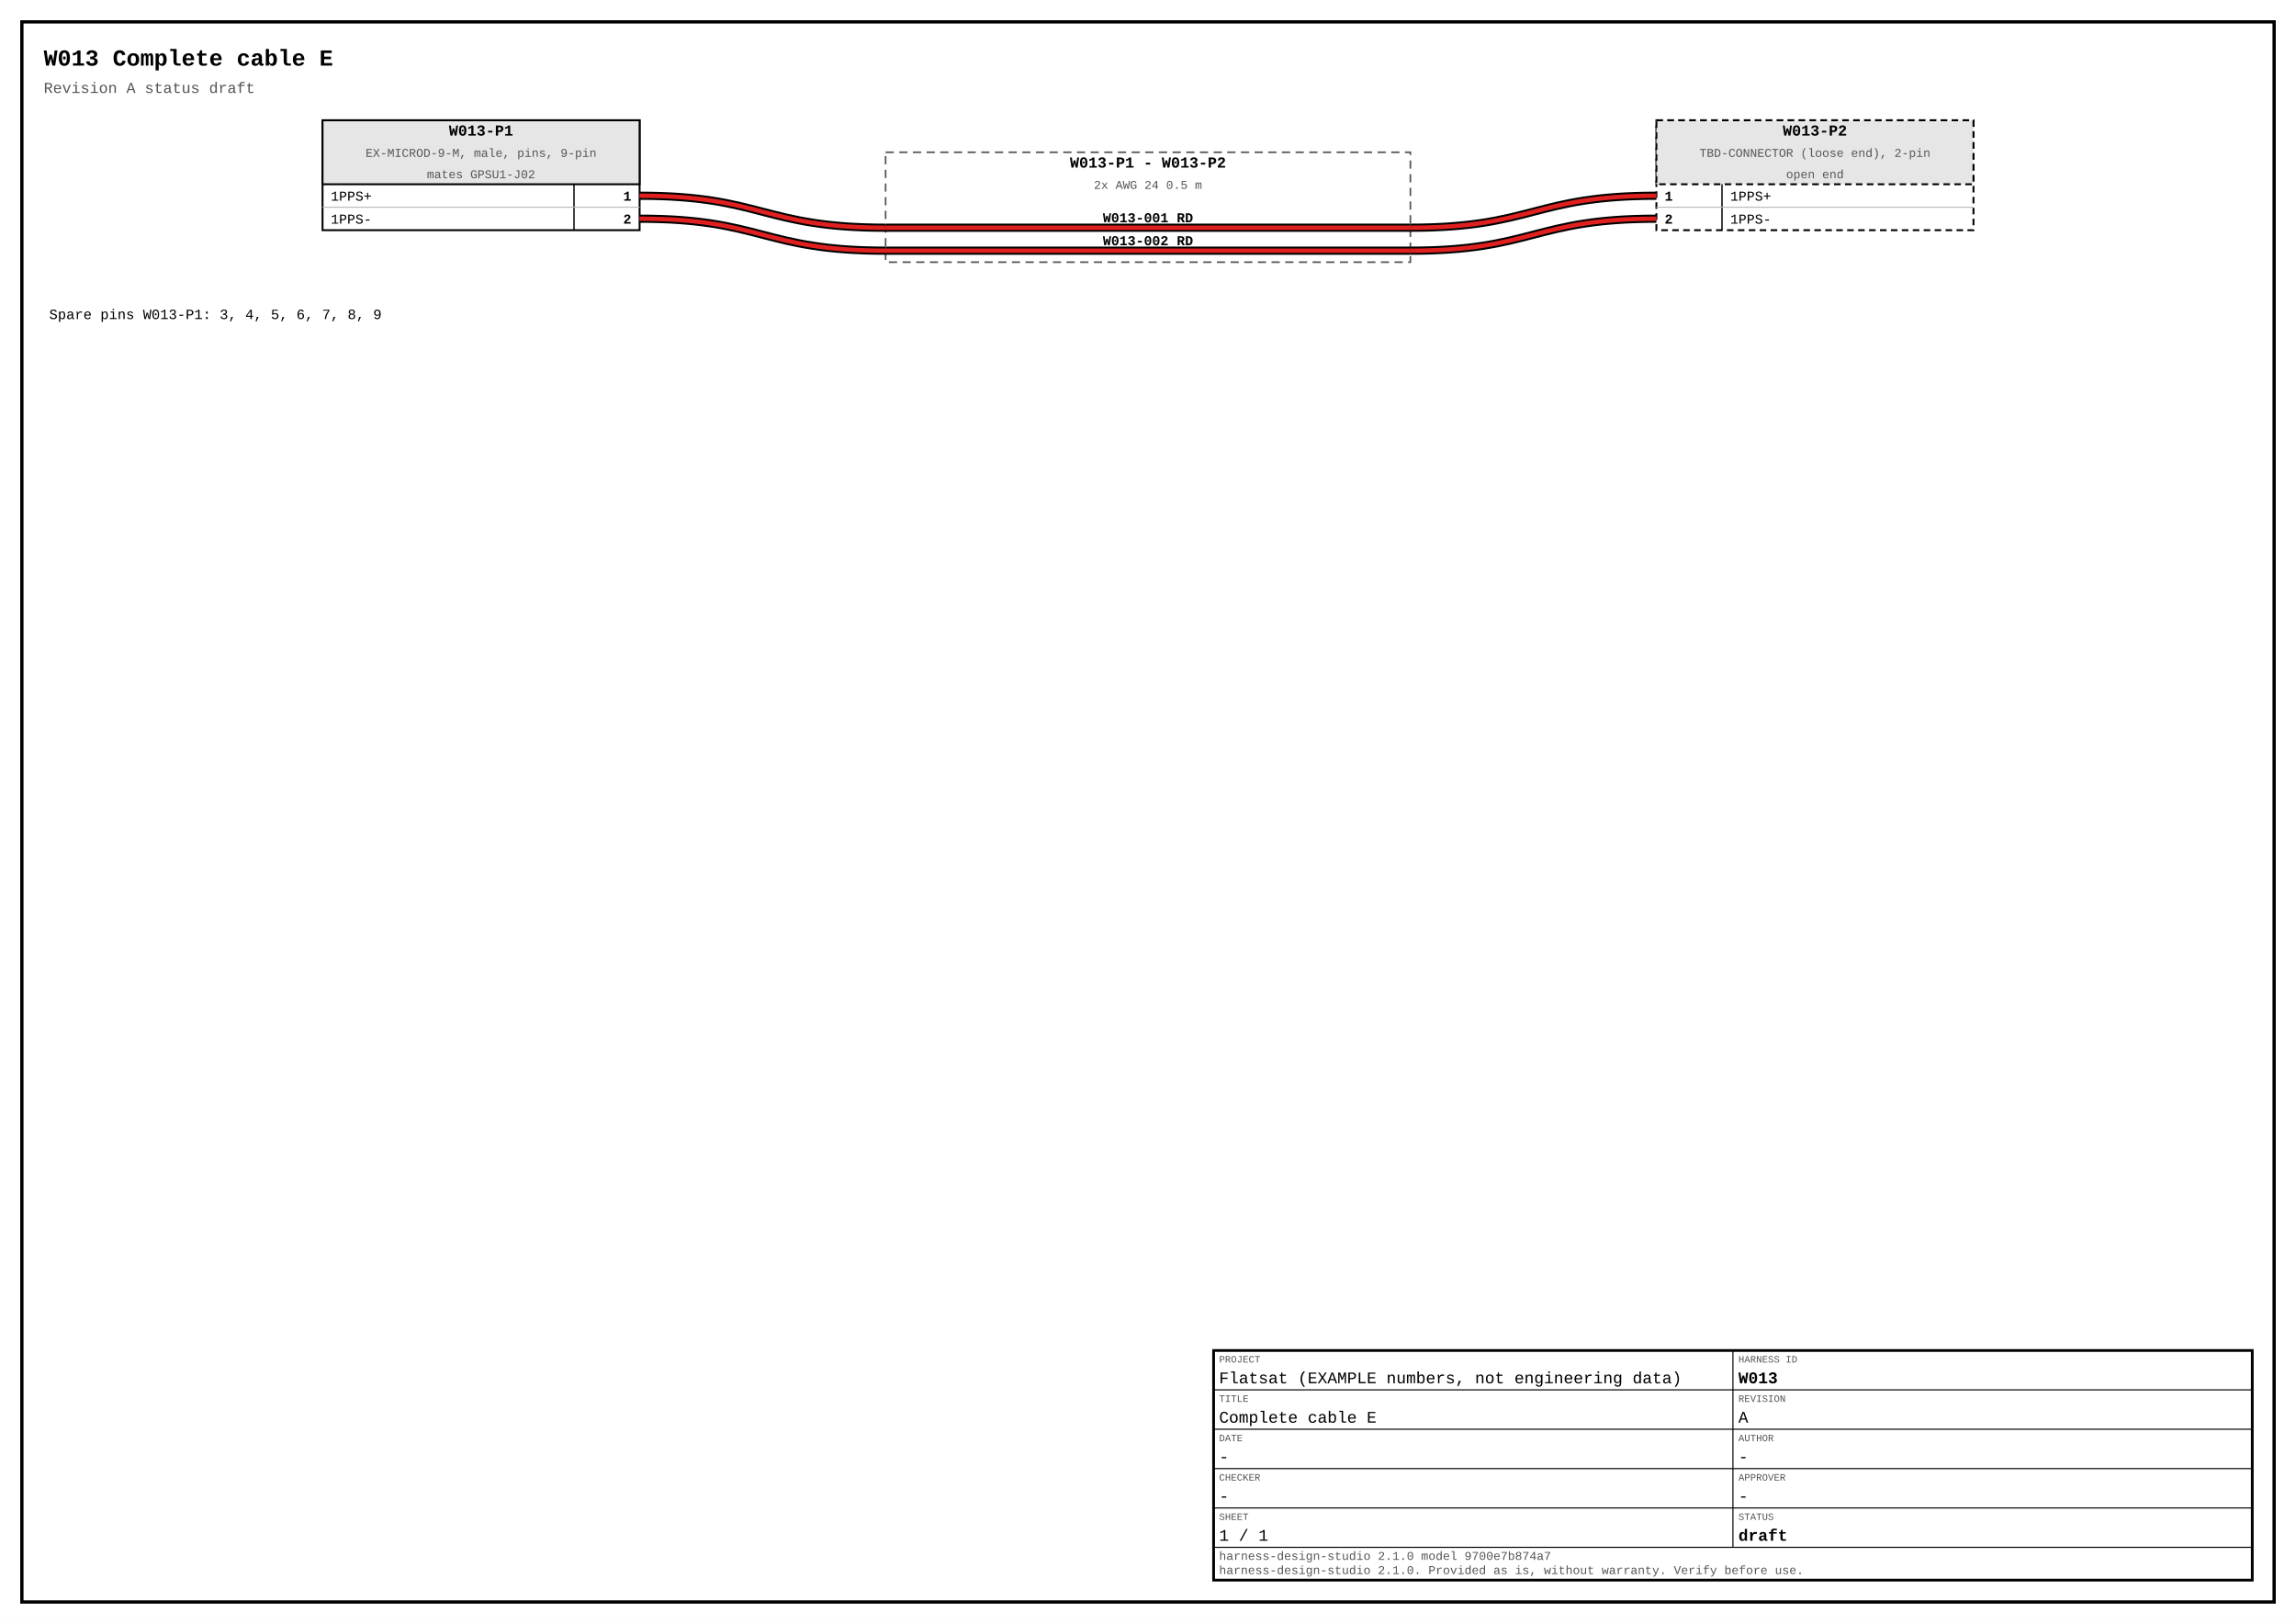
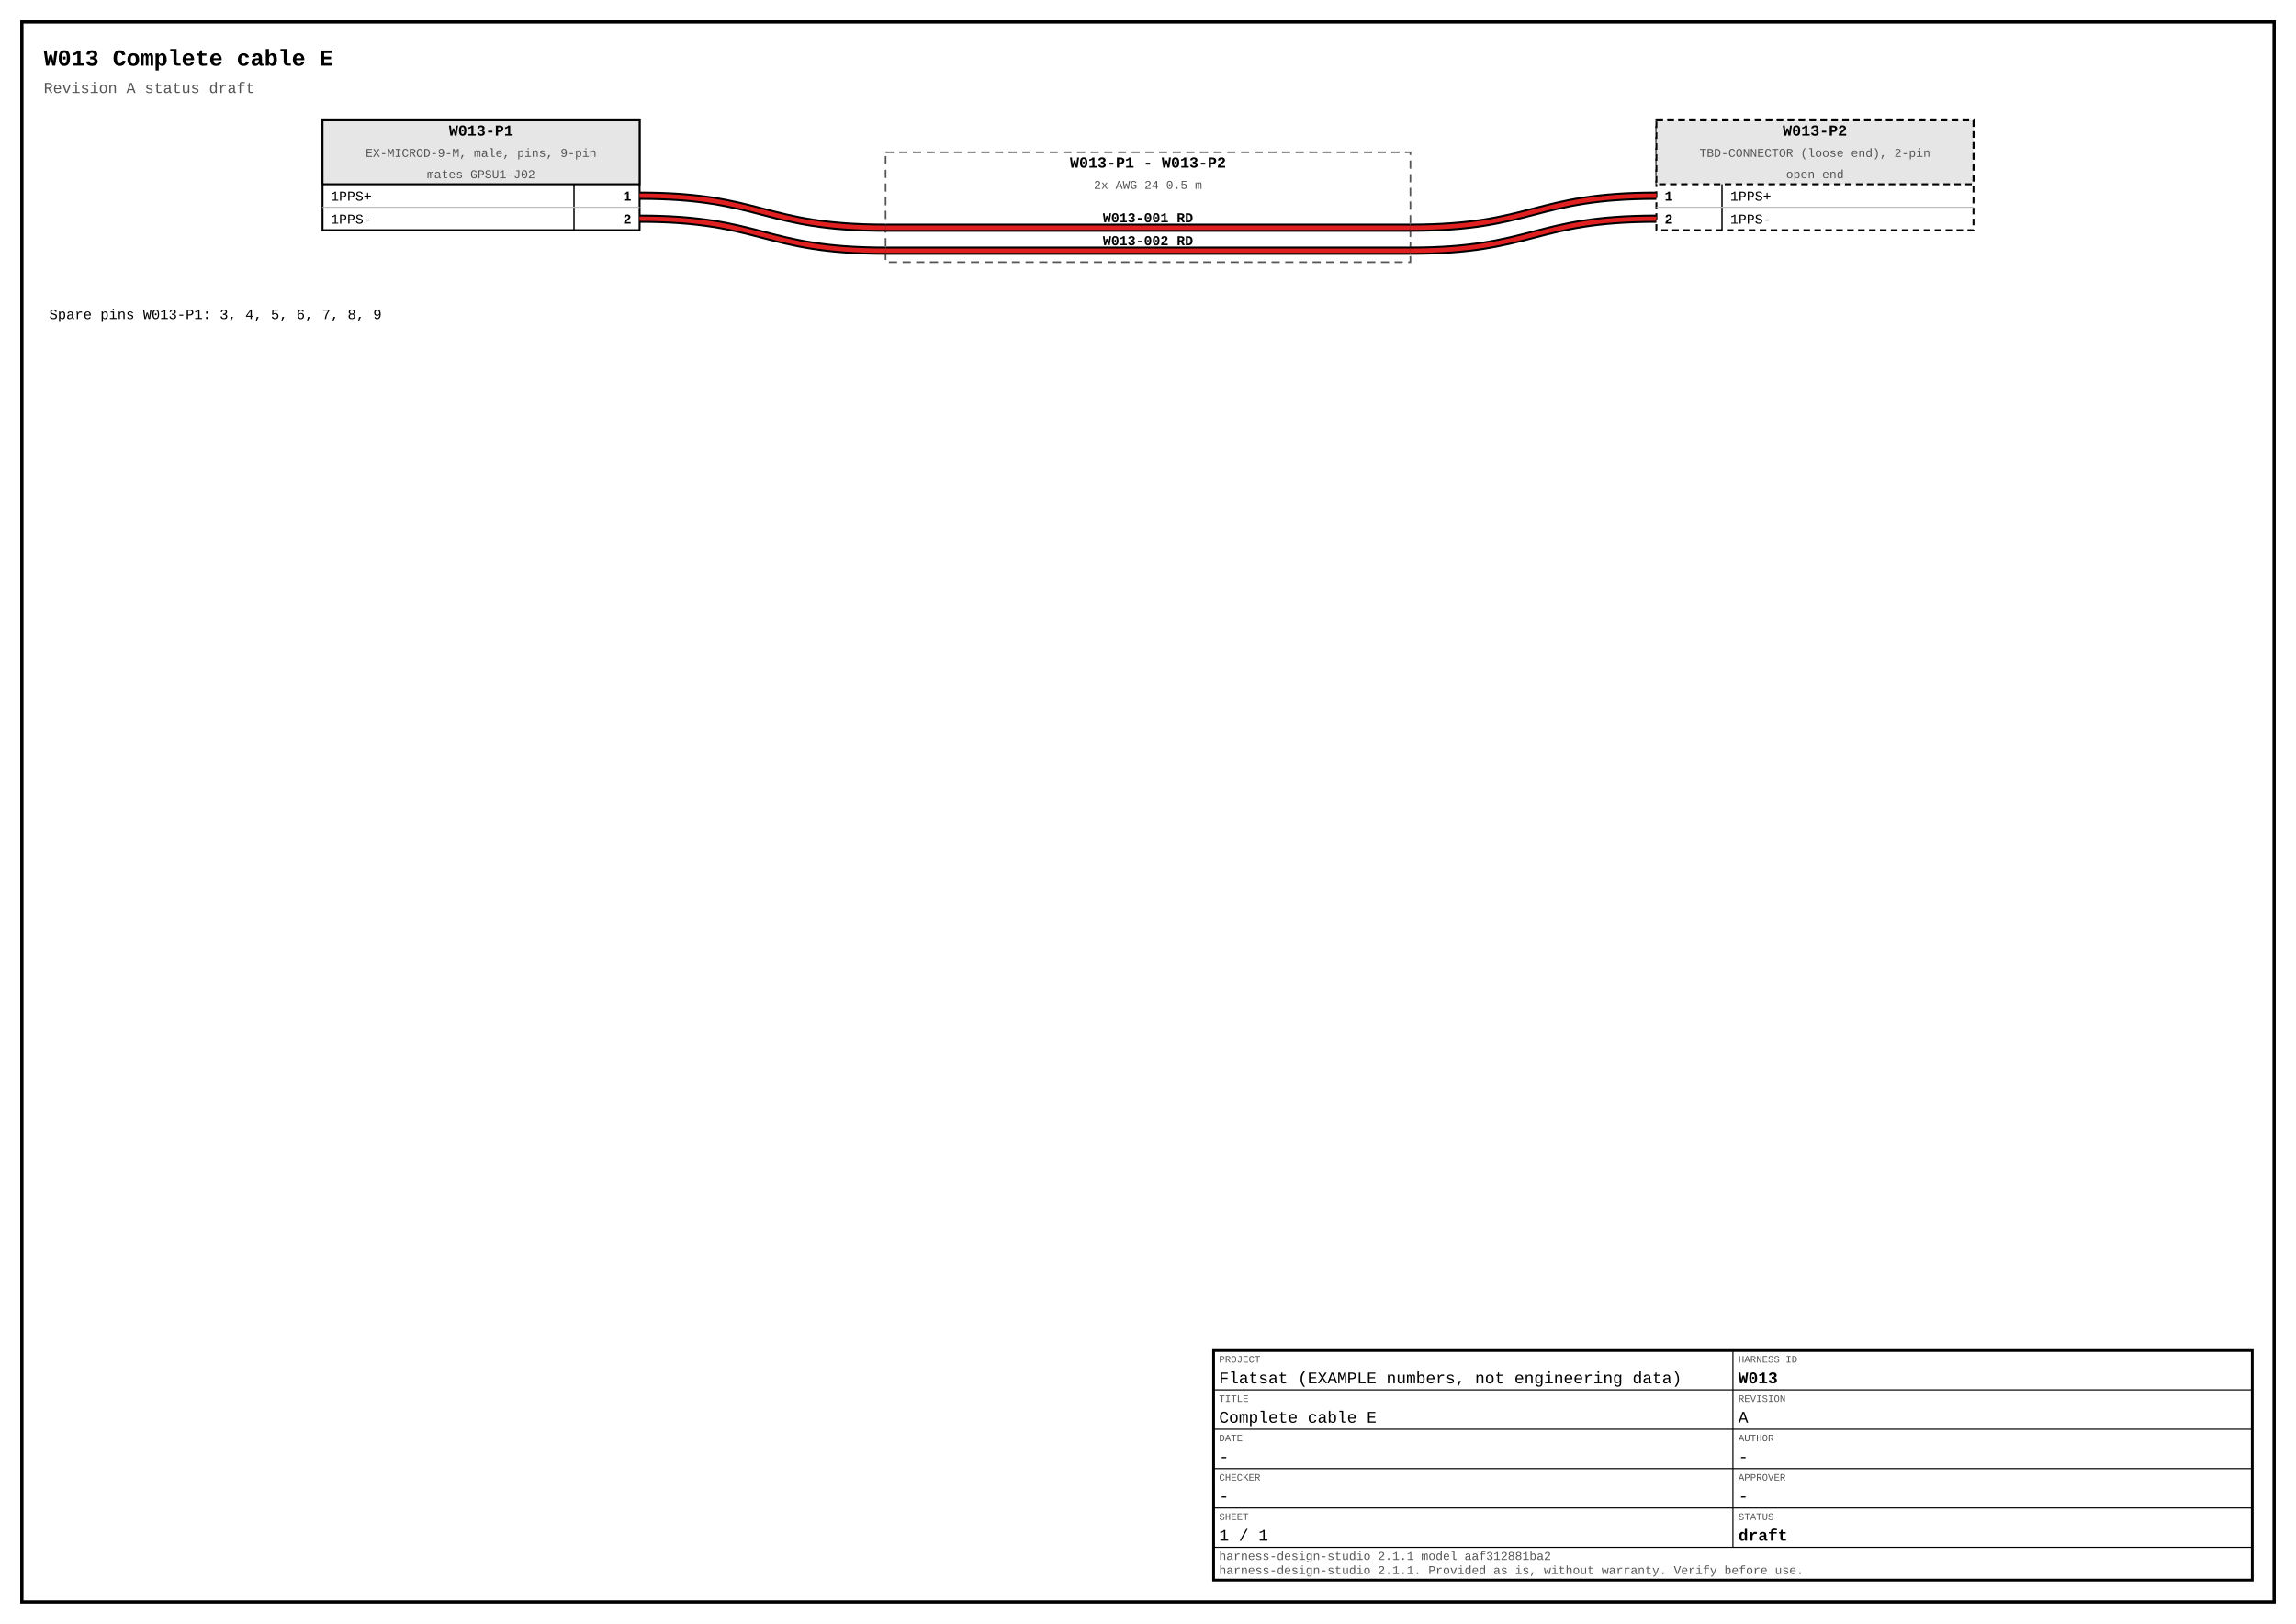
<svg xmlns="http://www.w3.org/2000/svg" width="420mm" height="297mm" viewBox="0 0 420 297" font-family="Courier New, Courier, monospace">
  <rect x="0" y="0" width="420" height="297" fill="#ffffff" />
  <rect x="4" y="4" width="412" height="289" fill="none" stroke="#000000" stroke-width="0.6" />
  <text x="8" y="12" font-size="4.2" font-weight="bold" text-anchor="start" fill="#000000">W013  Complete cable E</text>
  <text x="8" y="17" font-size="2.8" text-anchor="start" fill="#555555">Revision A  status draft</text>
  <rect x="59" y="22" width="58" height="20.1" fill="#ffffff" stroke="#000000" stroke-width="0.35" />
  <rect x="59" y="22" width="58" height="11.7" fill="#e6e6e6" stroke="#000000" stroke-width="0.35" />
  <text x="88" y="24.8" font-size="2.8" font-weight="bold" text-anchor="middle" fill="#000000">W013-P1</text>
  <text x="88" y="28.7" font-size="2.2" text-anchor="middle" fill="#555555">EX-MICROD-9-M, male, pins, 9-pin</text>
  <text x="88" y="32.6" font-size="2.2" text-anchor="middle" fill="#555555">mates GPSU1-J02</text>
  <line x1="105" y1="33.7" x2="105" y2="42.1" stroke="#000000" stroke-width="0.25" />
  <line x1="59" y1="37.9" x2="117" y2="37.9" stroke="#bbbbbb" stroke-width="0.2" />
  <text x="60.5" y="36.7" font-size="2.5" text-anchor="start" fill="#000000" data-ref="sig/W013-P1/1">1PPS+</text>
  <text x="115.5" y="36.7" font-size="2.5" font-weight="bold" text-anchor="end" fill="#000000" data-ref="pin/W013-P1/1">1</text>
  <text x="60.5" y="40.9" font-size="2.5" text-anchor="start" fill="#000000" data-ref="sig/W013-P1/2">1PPS-</text>
  <text x="115.5" y="40.9" font-size="2.5" font-weight="bold" text-anchor="end" fill="#000000" data-ref="pin/W013-P1/2">2</text>
  <rect x="303" y="22" width="58" height="20.1" fill="#ffffff" stroke="#000000" stroke-width="0.35" stroke-dasharray="1.2 0.8" />
  <rect x="303" y="22" width="58" height="11.7" fill="#e6e6e6" stroke="#000000" stroke-width="0.35" stroke-dasharray="1.2 0.8" />
  <text x="332" y="24.8" font-size="2.8" font-weight="bold" text-anchor="middle" fill="#000000">W013-P2</text>
  <text x="332" y="28.7" font-size="2.2" text-anchor="middle" fill="#555555" data-ref="part/W013-P2">TBD-CONNECTOR (loose end), 2-pin</text>
  <text x="332" y="32.6" font-size="2.2" text-anchor="middle" fill="#555555" data-ref="end/W013-P2">open end</text>
  <line x1="315" y1="33.7" x2="315" y2="42.1" stroke="#000000" stroke-width="0.25" />
  <line x1="303" y1="37.9" x2="361" y2="37.9" stroke="#bbbbbb" stroke-width="0.2" />
  <text x="304.5" y="36.7" font-size="2.5" font-weight="bold" text-anchor="start" fill="#000000" data-ref="pin/W013-P2/1">1</text>
  <text x="316.5" y="36.7" font-size="2.5" text-anchor="start" fill="#000000" data-ref="sig/W013-P2/1">1PPS+</text>
  <text x="304.5" y="40.9" font-size="2.5" font-weight="bold" text-anchor="start" fill="#000000" data-ref="pin/W013-P2/2">2</text>
  <text x="316.5" y="40.9" font-size="2.5" text-anchor="start" fill="#000000" data-ref="sig/W013-P2/2">1PPS-</text>
  <rect x="162" y="27.85" width="96" height="20.1" fill="none" stroke="#555555" stroke-width="0.3" stroke-dasharray="1.5 1" />
  <text x="210" y="30.65" font-size="2.8" font-weight="bold" text-anchor="middle" fill="#000000">W013-P1 - W013-P2</text>
  <text x="210" y="34.55" font-size="2.2" text-anchor="middle" fill="#555555">2x  AWG 24  0.5 m</text>
  <path d="M 117 35.8 C 139.5 35.8 139.5 41.65 162 41.65" fill="none" stroke="#000000" stroke-width="1.5" />
  <line x1="162" y1="41.65" x2="258" y2="41.65" stroke="#000000" stroke-width="1.5" />
  <path d="M 258 41.65 C 280.5 41.65 280.5 35.8 303 35.8" fill="none" stroke="#000000" stroke-width="1.5" />
  <path d="M 117 35.8 C 139.5 35.8 139.5 41.65 162 41.65" fill="none" stroke="#e02020" stroke-width="0.8" />
  <line x1="162" y1="41.65" x2="258" y2="41.65" stroke="#e02020" stroke-width="0.8" />
  <path d="M 258 41.65 C 280.5 41.65 280.5 35.8 303 35.8" fill="none" stroke="#e02020" stroke-width="0.8" />
  <text x="210" y="40.65" font-size="2.5" font-weight="bold" text-anchor="middle" fill="#000000">W013-001  RD</text>
  <path d="M 117 40 C 139.5 40 139.5 45.85 162 45.85" fill="none" stroke="#000000" stroke-width="1.5" />
  <line x1="162" y1="45.85" x2="258" y2="45.85" stroke="#000000" stroke-width="1.5" />
  <path d="M 258 45.85 C 280.5 45.85 280.5 40 303 40" fill="none" stroke="#000000" stroke-width="1.5" />
  <path d="M 117 40 C 139.5 40 139.5 45.85 162 45.85" fill="none" stroke="#e02020" stroke-width="0.8" />
  <line x1="162" y1="45.85" x2="258" y2="45.85" stroke="#e02020" stroke-width="0.8" />
  <path d="M 258 45.85 C 280.5 45.85 280.5 40 303 40" fill="none" stroke="#e02020" stroke-width="0.8" />
  <text x="210" y="44.85" font-size="2.5" font-weight="bold" text-anchor="middle" fill="#000000">W013-002  RD</text>
  <text x="9" y="58.35" font-size="2.6" text-anchor="start" fill="#000000">Spare pins W013-P1: 3, 4, 5, 6, 7, 8, 9</text>
  <rect x="222" y="247" width="190" height="42" fill="none" stroke="#000000" stroke-width="0.5" />
  <line x1="222" y1="247" x2="317" y2="247" stroke="#000000" stroke-width="0.2" />
  <text x="223" y="249.2" font-size="1.8" text-anchor="start" fill="#555555">PROJECT</text>
  <text x="223" y="253" font-size="3" text-anchor="start" fill="#000000">Flatsat (EXAMPLE numbers, not engineering data)</text>
  <line x1="317" y1="247" x2="412" y2="247" stroke="#000000" stroke-width="0.2" />
  <text x="318" y="249.2" font-size="1.8" text-anchor="start" fill="#555555">HARNESS ID</text>
  <text x="318" y="253" font-size="3" font-weight="bold" text-anchor="start" fill="#000000">W013</text>
  <line x1="222" y1="254.2" x2="317" y2="254.2" stroke="#000000" stroke-width="0.2" />
  <text x="223" y="256.4" font-size="1.8" text-anchor="start" fill="#555555">TITLE</text>
  <text x="223" y="260.2" font-size="3" text-anchor="start" fill="#000000">Complete cable E</text>
  <line x1="317" y1="254.2" x2="412" y2="254.2" stroke="#000000" stroke-width="0.2" />
  <text x="318" y="256.4" font-size="1.8" text-anchor="start" fill="#555555">REVISION</text>
  <text x="318" y="260.2" font-size="3" text-anchor="start" fill="#000000">A</text>
  <line x1="222" y1="261.4" x2="317" y2="261.4" stroke="#000000" stroke-width="0.2" />
  <text x="223" y="263.6" font-size="1.8" text-anchor="start" fill="#555555">DATE</text>
  <text x="223" y="267.4" font-size="3" text-anchor="start" fill="#000000">-</text>
  <line x1="317" y1="261.4" x2="412" y2="261.4" stroke="#000000" stroke-width="0.2" />
  <text x="318" y="263.6" font-size="1.8" text-anchor="start" fill="#555555">AUTHOR</text>
  <text x="318" y="267.4" font-size="3" text-anchor="start" fill="#000000">-</text>
  <line x1="222" y1="268.6" x2="317" y2="268.6" stroke="#000000" stroke-width="0.2" />
  <text x="223" y="270.8" font-size="1.8" text-anchor="start" fill="#555555">CHECKER</text>
  <text x="223" y="274.6" font-size="3" text-anchor="start" fill="#000000">-</text>
  <line x1="317" y1="268.6" x2="412" y2="268.6" stroke="#000000" stroke-width="0.2" />
  <text x="318" y="270.8" font-size="1.8" text-anchor="start" fill="#555555">APPROVER</text>
  <text x="318" y="274.6" font-size="3" text-anchor="start" fill="#000000">-</text>
  <line x1="222" y1="275.8" x2="317" y2="275.8" stroke="#000000" stroke-width="0.2" />
  <text x="223" y="278" font-size="1.8" text-anchor="start" fill="#555555">SHEET</text>
  <text x="223" y="281.8" font-size="3" text-anchor="start" fill="#000000">1 / 1</text>
  <line x1="317" y1="275.8" x2="412" y2="275.8" stroke="#000000" stroke-width="0.2" />
  <text x="318" y="278" font-size="1.8" text-anchor="start" fill="#555555">STATUS</text>
  <text x="318" y="281.8" font-size="3" font-weight="bold" text-anchor="start" fill="#000000">draft</text>
  <line x1="317" y1="247" x2="317" y2="283" stroke="#000000" stroke-width="0.2" />
  <line x1="222" y1="283" x2="412" y2="283" stroke="#000000" stroke-width="0.2" />
-   <text x="223" y="285.3" font-size="2.2" text-anchor="start" fill="#555555">harness-design-studio 2.1.0 model 9700e7b874a7</text>
-   <text x="223" y="287.9" font-size="2.2" text-anchor="start" fill="#555555">harness-design-studio 2.1.0. Provided as is, without warranty. Verify before use.</text>
+   <text x="223" y="285.3" font-size="2.2" text-anchor="start" fill="#555555">harness-design-studio 2.1.1 model aaf312881ba2</text>
+   <text x="223" y="287.9" font-size="2.2" text-anchor="start" fill="#555555">harness-design-studio 2.1.1. Provided as is, without warranty. Verify before use.</text>
</svg>
